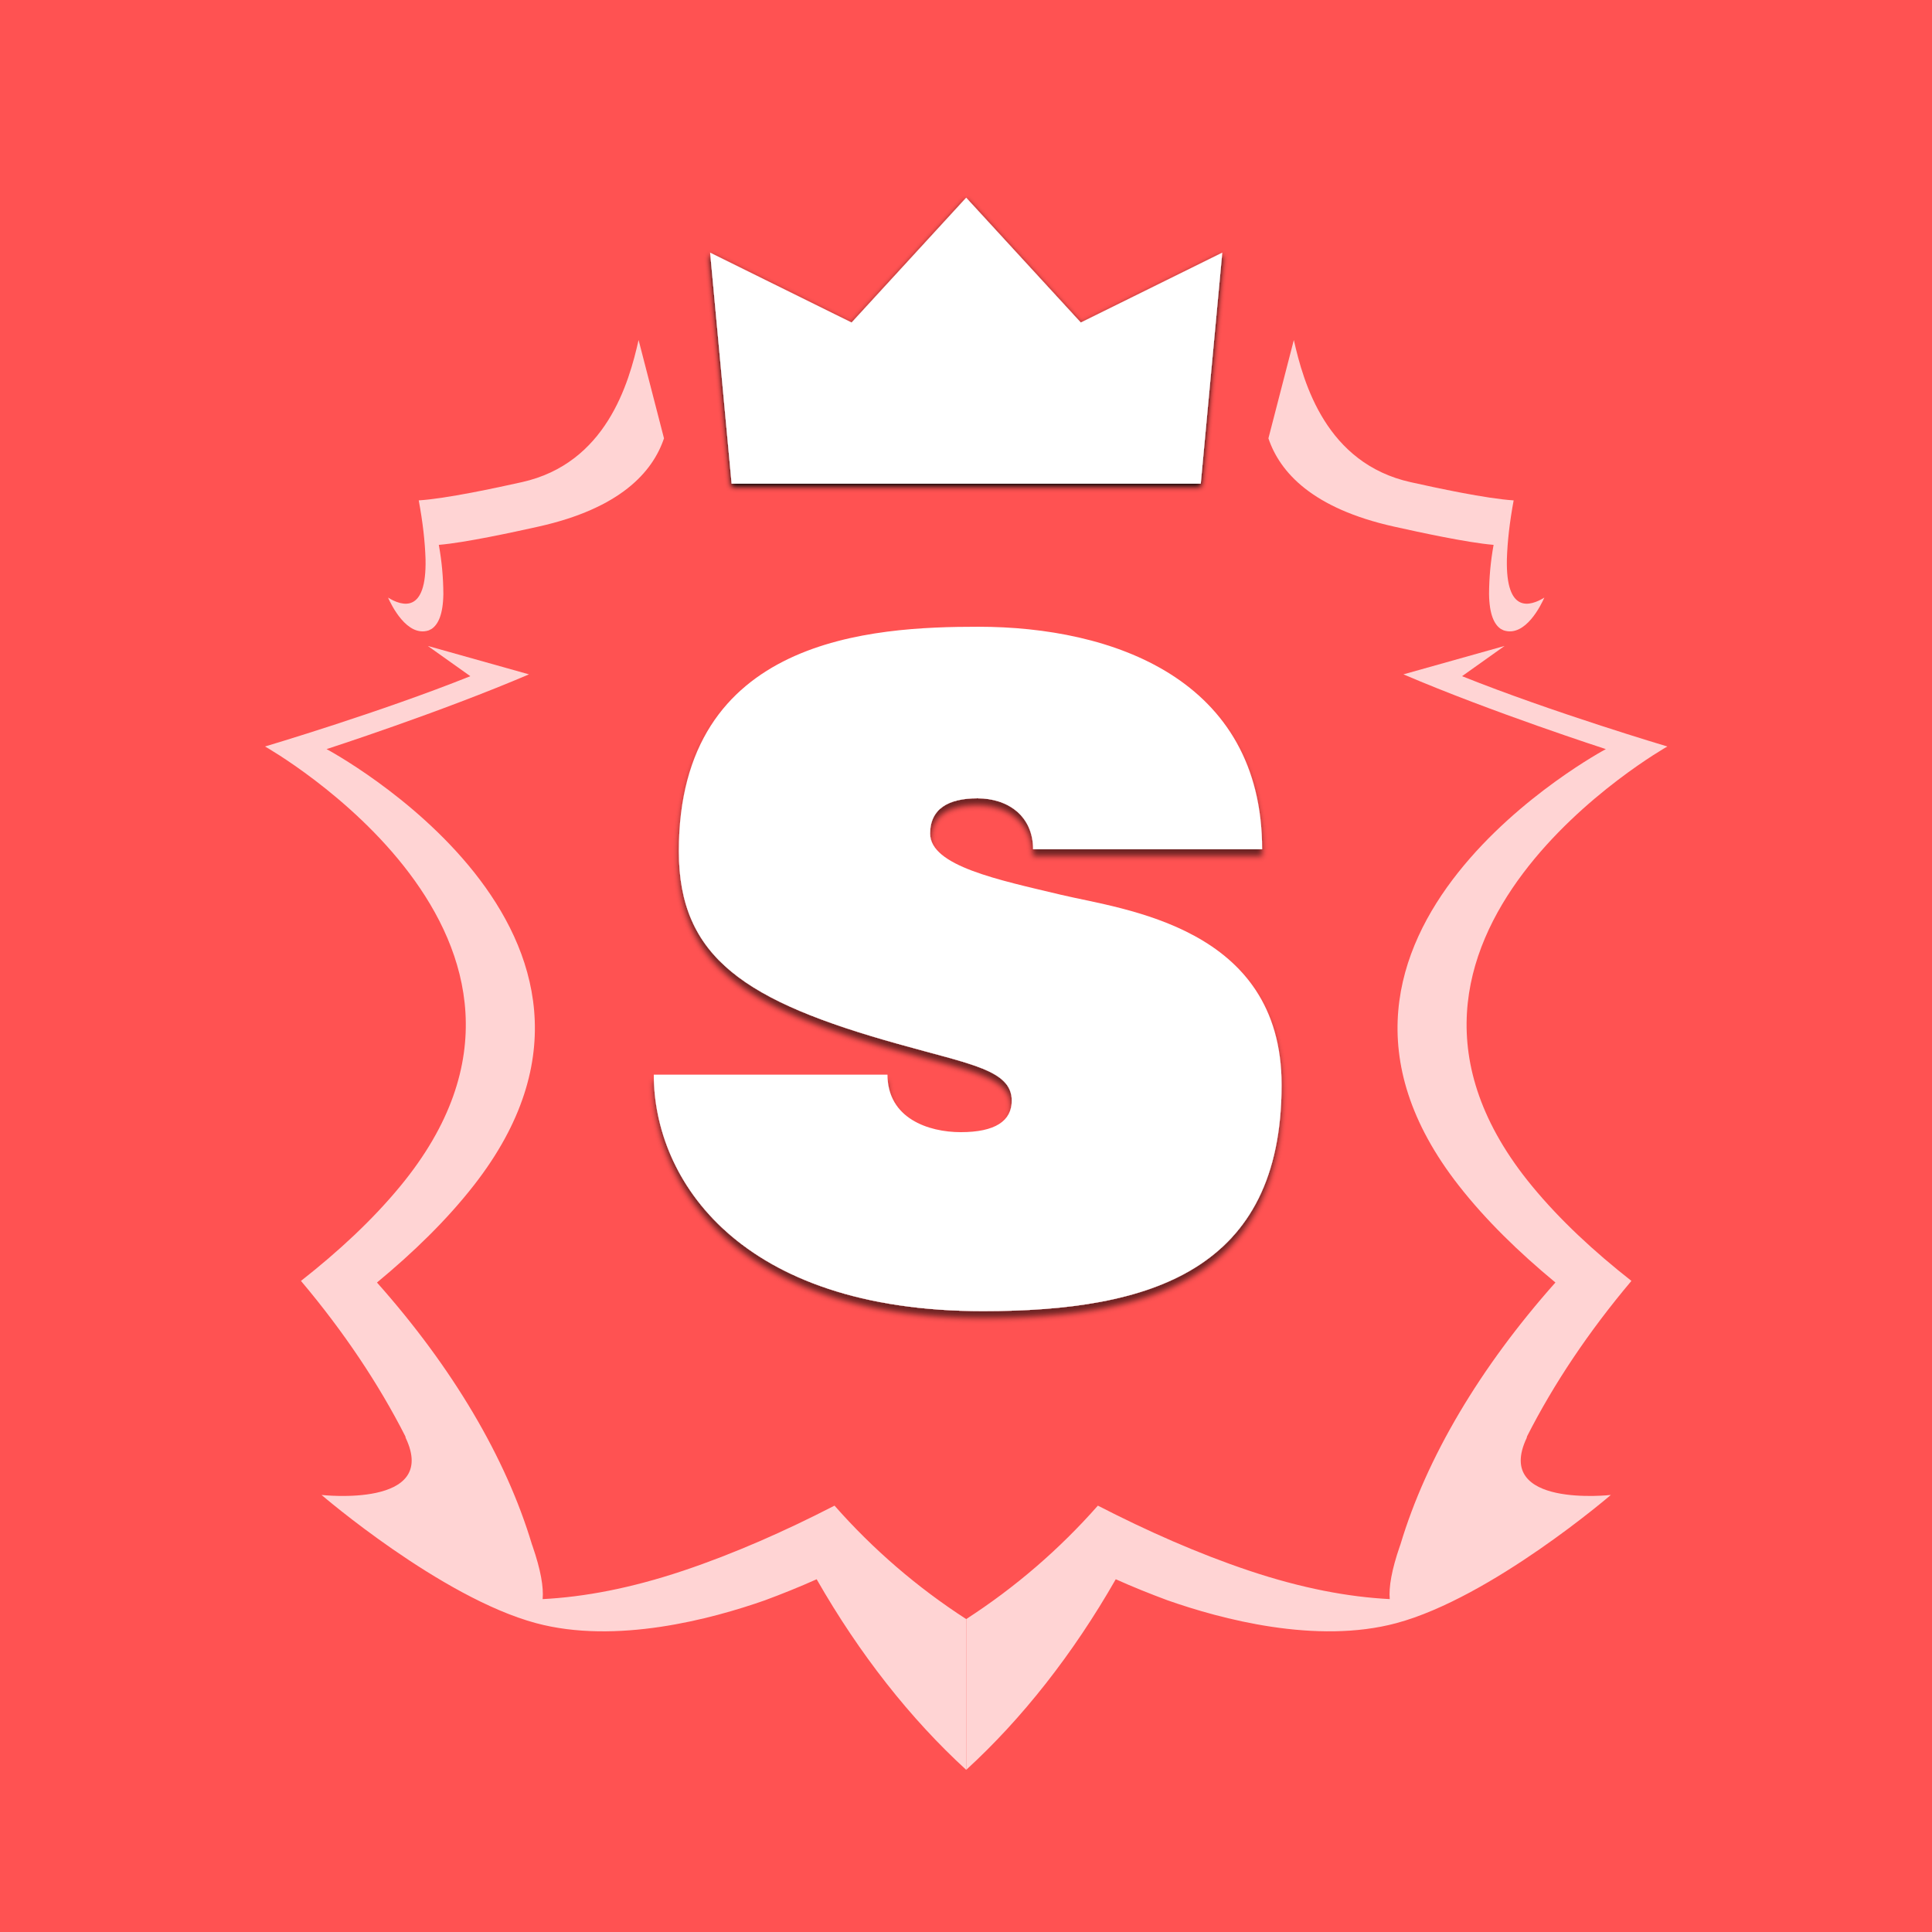
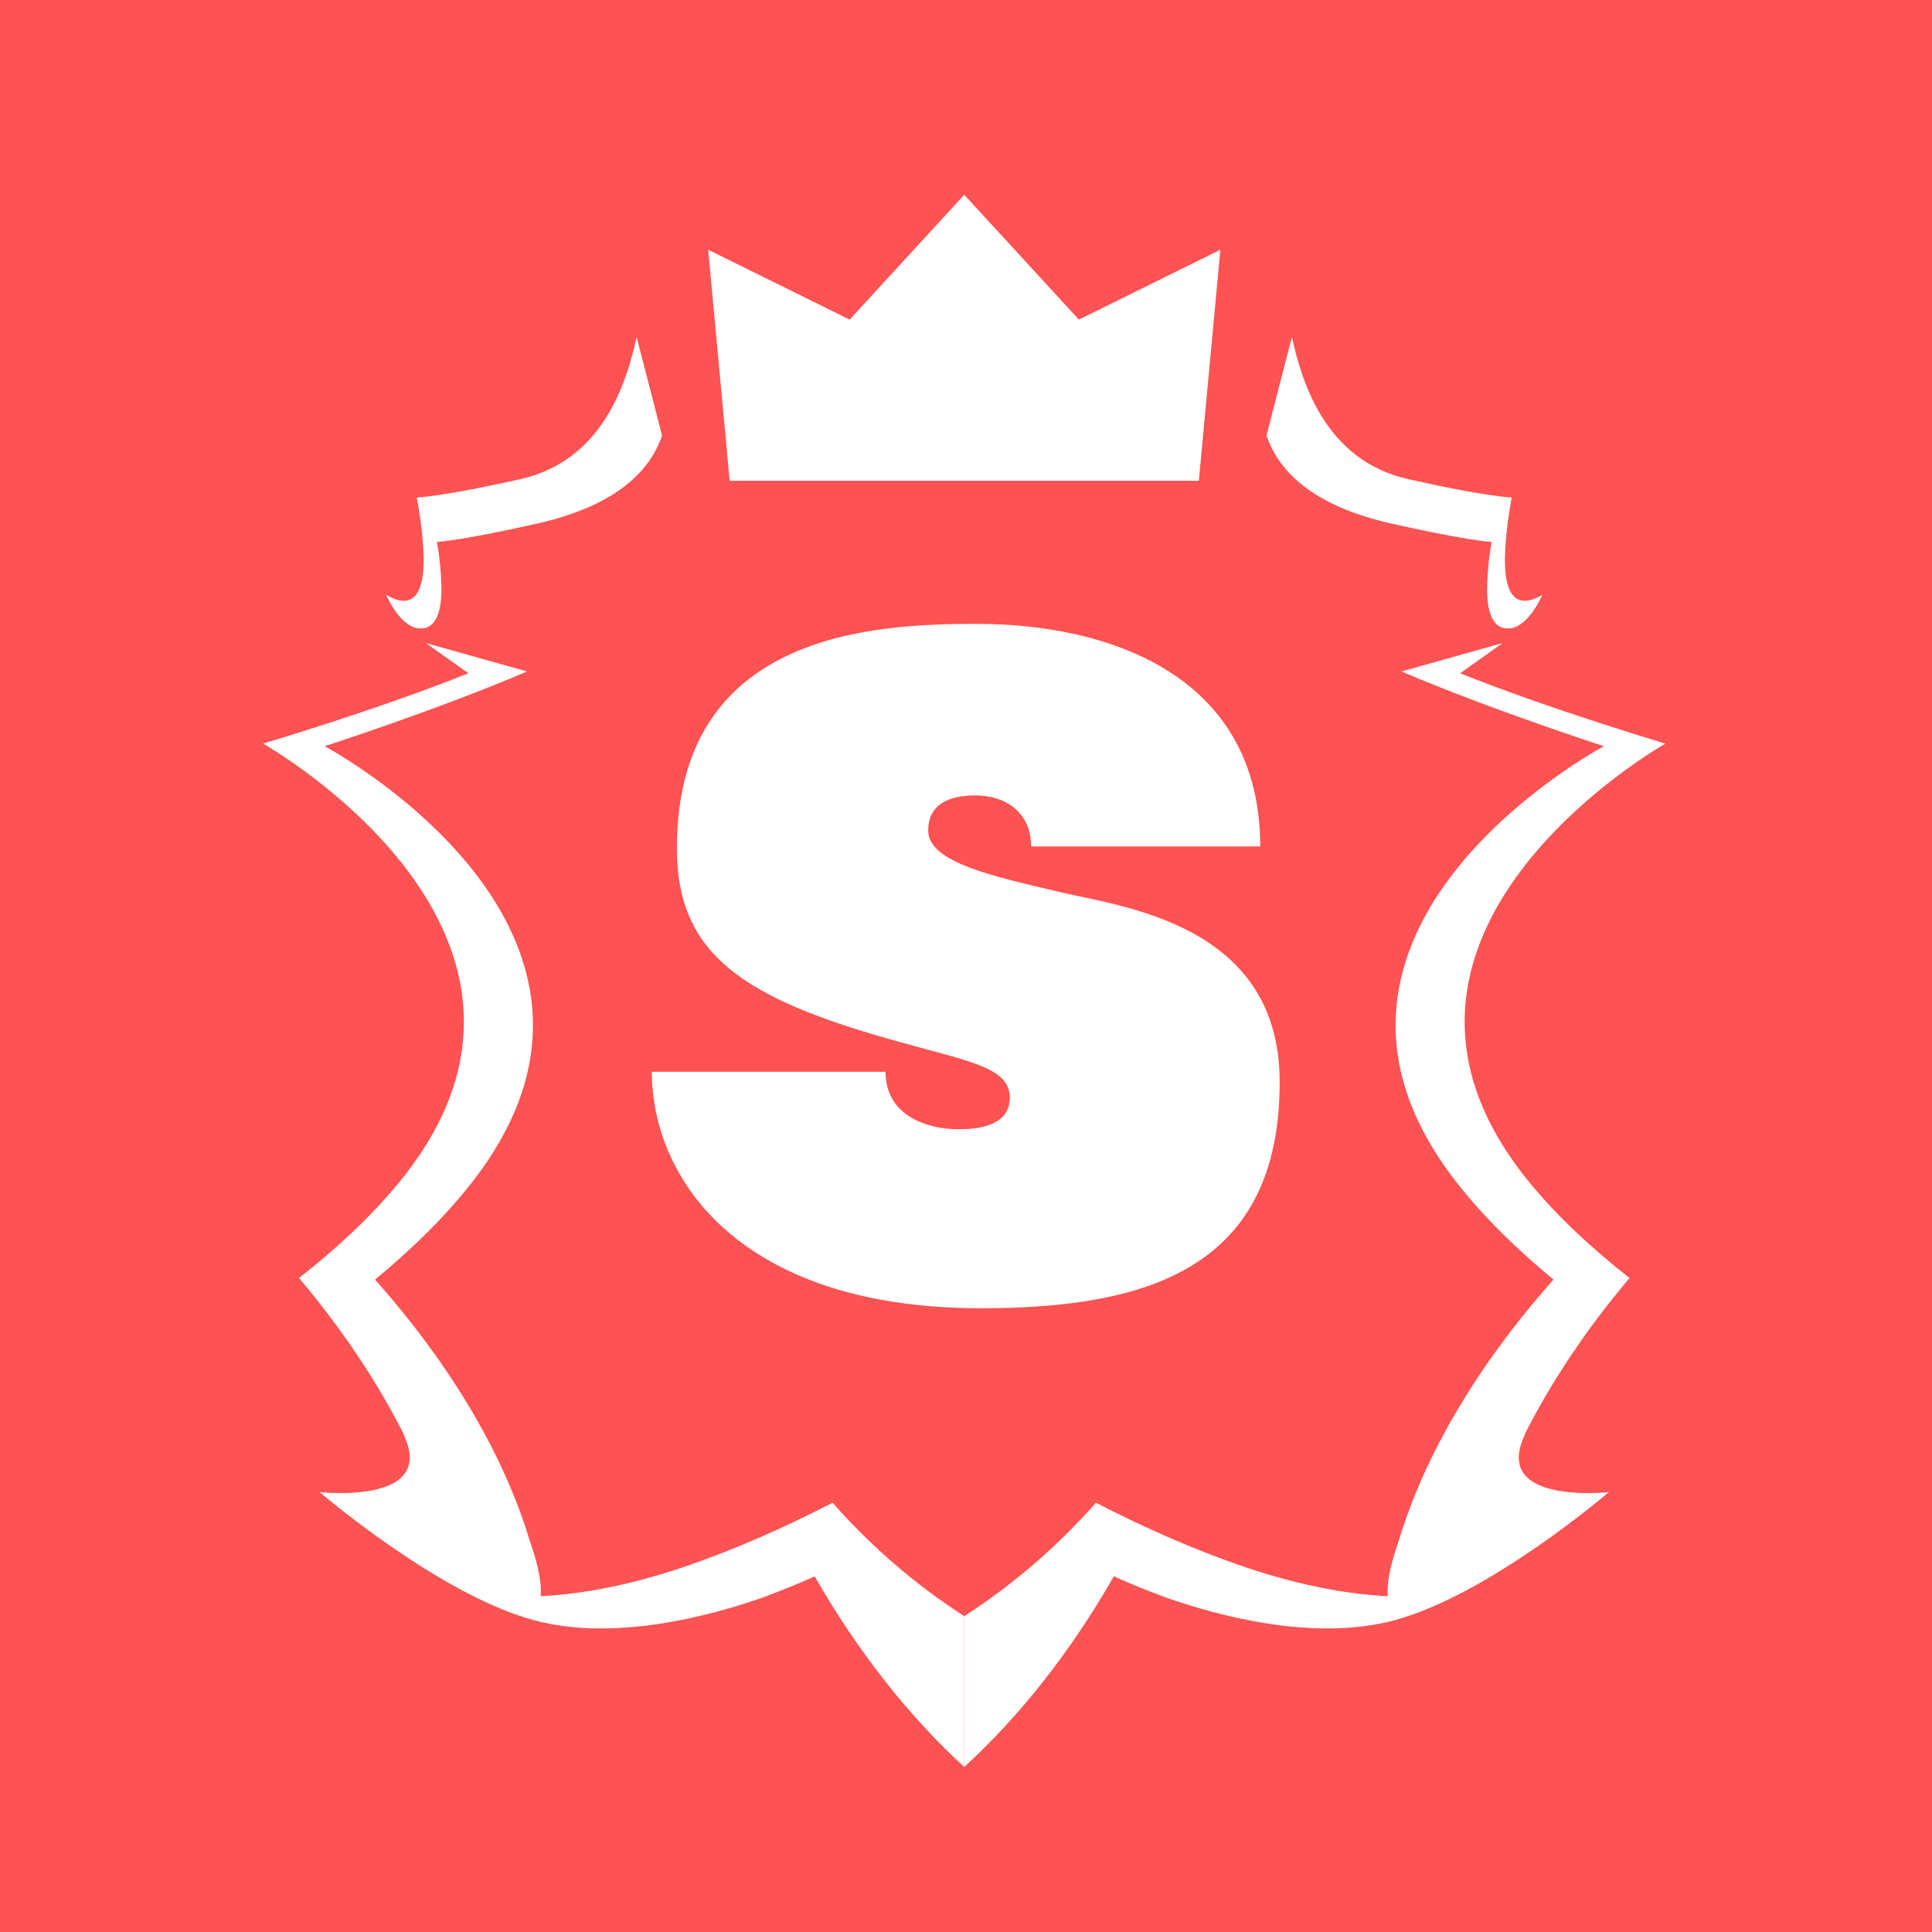
<svg xmlns="http://www.w3.org/2000/svg" id="Component_50_1" data-name="Component 50 – 1" width="2000" height="2000" viewBox="0 0 2000 2000">
-   <defs>
-     <filter id="Path_3" x="726.113" y="198.622" width="548.206" height="314.063" filterUnits="userSpaceOnUse">
-       <feOffset dy="3" input="SourceAlpha" />
-       <feGaussianBlur stdDeviation="3" result="blur" />
-       <feFlood />
-       <feComposite operator="in" in2="blur" />
-       <feComposite in="SourceGraphic" />
-     </filter>
-     <filter id="Path_78" x="667.8" y="646.813" width="667.92" height="726.48" filterUnits="userSpaceOnUse">
-       <feOffset dy="7" input="SourceAlpha" />
-       <feGaussianBlur stdDeviation="3" result="blur-2" />
-       <feFlood flood-opacity="0.569" />
-       <feComposite operator="in" in2="blur-2" />
-       <feComposite in="SourceGraphic" />
-     </filter>
-   </defs>
-   <rect id="Rectangle_5" data-name="Rectangle 5" width="2000" height="2000" fill="#ff5252" />
-   <g id="Group_10" data-name="Group 10" transform="translate(274.359 168.645)">
-     <g id="Group_3" data-name="Group 3" transform="translate(0 183.32)" opacity="0.753">
+   <path id="Path_82" data-name="Path 82" d="M0,0H2000V2000H0Z" fill="#ff5252" />
+   <g id="Group_10" data-name="Group 10" transform="translate(272.359 165.645)">
+     <g id="Group_3" data-name="Group 3" transform="translate(0 183.32)" opacity="0.997">
      <g id="Group_1" data-name="Group 1" transform="translate(725.848)">
        <path id="Path_1" data-name="Path 1" d="M584.906,246.788c25.4,5.66,75.744,16.622,103.072,18.9a293.1,293.1,0,0,0-4.7,50.958c.312,21.286,5.416,31.462,12.088,36.014a27.21,27.21,0,0,0,3.024,1.53c22.664,7.457,38.984-26.834,42.128-33.9-14.56,8.972-40.008,16.9-38.776-39.721.56-18.442,2.848-38.436,7.008-60.933-28.352-1.76-80.408-13.012-106.688-18.865C514.762,181.347,491.25,98.526,481.2,53.614l-26.312,101.8C466.746,190.564,500.322,227.96,584.906,246.788Zm137.736,941.737c27.44-54.04,63.64-108.259,108.008-160.888-38.608-30.34-73.84-62.916-102.752-98.024-211.848-256.78,139.968-455.2,139.968-455.2S748.706,439.048,655.33,401.63l44-31.291-104.68,29.4c92.24,39.468,209.544,77.384,209.544,77.384s-357.072,190.1-152.28,451.788c27.944,35.762,62.3,69.132,100.072,100.386-78.264,88.049-133.5,181.424-160.376,271-.248.654-.448,1.263-.688,1.909-8.536,24.747-11.536,42.55-10.44,54.828-42.744-2.191-90.944-11.1-145.848-29.508-52.5-17.625-104.96-40.835-156.3-67.246a656.521,656.521,0,0,1-136.3,117.439v156.06c57.824-52.911,110.5-119.8,154.816-197.3,17.728,7.962,35.664,15.144,53.624,21.806,55.168,19.392,153.992,45.915,236.864,23.626,98.632-26.522,222.008-132.694,222.008-132.694s-121.6,13.829-87.12-59Z" transform="translate(-142.026 -53.614)" fill="#fff" />
      </g>
      <g id="Group_2" data-name="Group 2">
        <path id="Path_2" data-name="Path 2" d="M464.295,155.418l-26.3-101.8C427.919,98.526,404.4,181.347,317.127,200.776c-26.28,5.853-78.36,17.1-106.712,18.865,4.16,22.5,6.472,42.491,7.04,60.933,1.208,56.625-24.24,48.693-38.808,39.721,3.168,7.063,19.488,41.355,42.152,33.9a25.369,25.369,0,0,0,2.992-1.53c6.68-4.553,11.792-14.728,12.1-36.014a290.016,290.016,0,0,0-4.7-50.958c27.328-2.28,77.7-13.243,103.1-18.9C418.839,227.96,452.439,190.564,464.295,155.418ZM196.951,1190.226c34.472,72.831-87.136,59-87.136,59S233.207,1355.4,331.831,1381.921c82.88,22.289,181.72-4.233,236.888-23.626,17.936-6.662,35.872-13.844,53.624-21.806,44.312,77.5,96.992,144.385,154.8,197.3v-156.06a656.36,656.36,0,0,1-136.312-117.439c-51.344,26.411-103.808,49.621-156.288,67.246-54.9,18.412-103.128,27.317-145.872,29.508,1.1-12.277-1.9-30.08-10.424-54.828-.216-.646-.456-1.255-.688-1.909-26.856-89.579-82.1-182.954-160.384-271,37.8-31.254,72.136-64.624,100.1-100.386C472.063,667.226,115,477.127,115,477.127s117.28-37.916,209.536-77.384l-104.712-29.4,44.008,31.291c-93.352,37.418-212.536,72.779-212.536,72.779s351.84,198.425,139.992,455.2C162.375,964.722,127.143,997.3,88.5,1027.637c44.384,52.629,80.576,106.848,108.04,160.888Z" transform="translate(-51.295 -53.614)" fill="#fff" />
      </g>
    </g>
    <g id="Group_4" data-name="Group 4" transform="translate(432.496)">
-       <g transform="matrix(1, 0, 0, 1, -706.86, -168.64)" filter="url(#Path_3)">
-         <path id="Path_3-2" data-name="Path 3" d="M492.635,164.427,373.983,35.2,255.35,164.427,108.889,92.1l22.242,239.161H616.823L639.1,92.1Z" transform="translate(626.22 169.43)" fill="#fff" />
-       </g>
+       <path id="Path_3" data-name="Path 3" d="M492.635,164.427,373.983,35.2,255.35,164.427,108.889,92.1l22.242,239.161H616.823L639.1,92.1Z" transform="translate(-80.632 0.781)" fill="#fff" />
      <path id="Path_4" data-name="Path 4" d="M535.285,179.459,416.629,50.219,398.7,30.7l-17.912,19.52-118.64,129.24,28.7-5.368L144.389,101.763,105.357,82.5l4.032,43.336,22.24,239.16,2.056,22.08H663.717l2.056-22.08,22.272-239.152,4.04-43.352-39.04,19.272L506.6,174.091ZM639.6,121.331,617.325,360.483l24.224-22.072h-485.7l24.232,22.08-22.248-239.16-35,24.064L269.3,217.723l16.36,8.08L298,212.363,416.629,83.123h-35.84l118.648,129.24,12.344,13.44,16.352-8.08L674.6,145.4Z" transform="translate(-105.357 -30.699)" fill="none" />
    </g>
  </g>
-   <g transform="matrix(1, 0, 0, 1, 0, 0)" filter="url(#Path_78)">
-     <path id="Path_78-2" data-name="Path 78" d="M344.4,622.2c173.76,0,309.12-42.24,309.12-234.24,0-164.16-164.16-181.44-228.48-196.8S289.68,161.4,289.68,127.8c0-25.92,19.2-36.48,48.96-36.48,31.68,0,57.6,18.24,57.6,52.8H633.36c0-176.64-155.52-230.4-293.76-230.4-109.44,0-310.08,10.56-310.08,232.32,0,110.4,69.12,155.52,227.52,199.68,74.88,21.12,117.12,26.88,117.12,58.56,0,21.12-17.28,32.64-52.8,32.64-33.6,0-75.84-14.4-75.84-59.52H3.6C3.6,485.88,91.92,622.2,344.4,622.2Z" transform="translate(673.2 735.09)" fill="#fff" />
-   </g>
+   <path id="Path_78" data-name="Path 78" d="M344.4,622.2c173.76,0,309.12-42.24,309.12-234.24,0-164.16-164.16-181.44-228.48-196.8S289.68,161.4,289.68,127.8c0-25.92,19.2-36.48,48.96-36.48,31.68,0,57.6,18.24,57.6,52.8H633.36c0-176.64-155.52-230.4-293.76-230.4-109.44,0-310.08,10.56-310.08,232.32,0,110.4,69.12,155.52,227.52,199.68,74.88,21.12,117.12,26.88,117.12,58.56,0,21.12-17.28,32.64-52.8,32.64-33.6,0-75.84-14.4-75.84-59.52H3.6C3.6,485.88,91.92,622.2,344.4,622.2Z" transform="translate(671.2 732.093)" fill="#fff" />
</svg>
